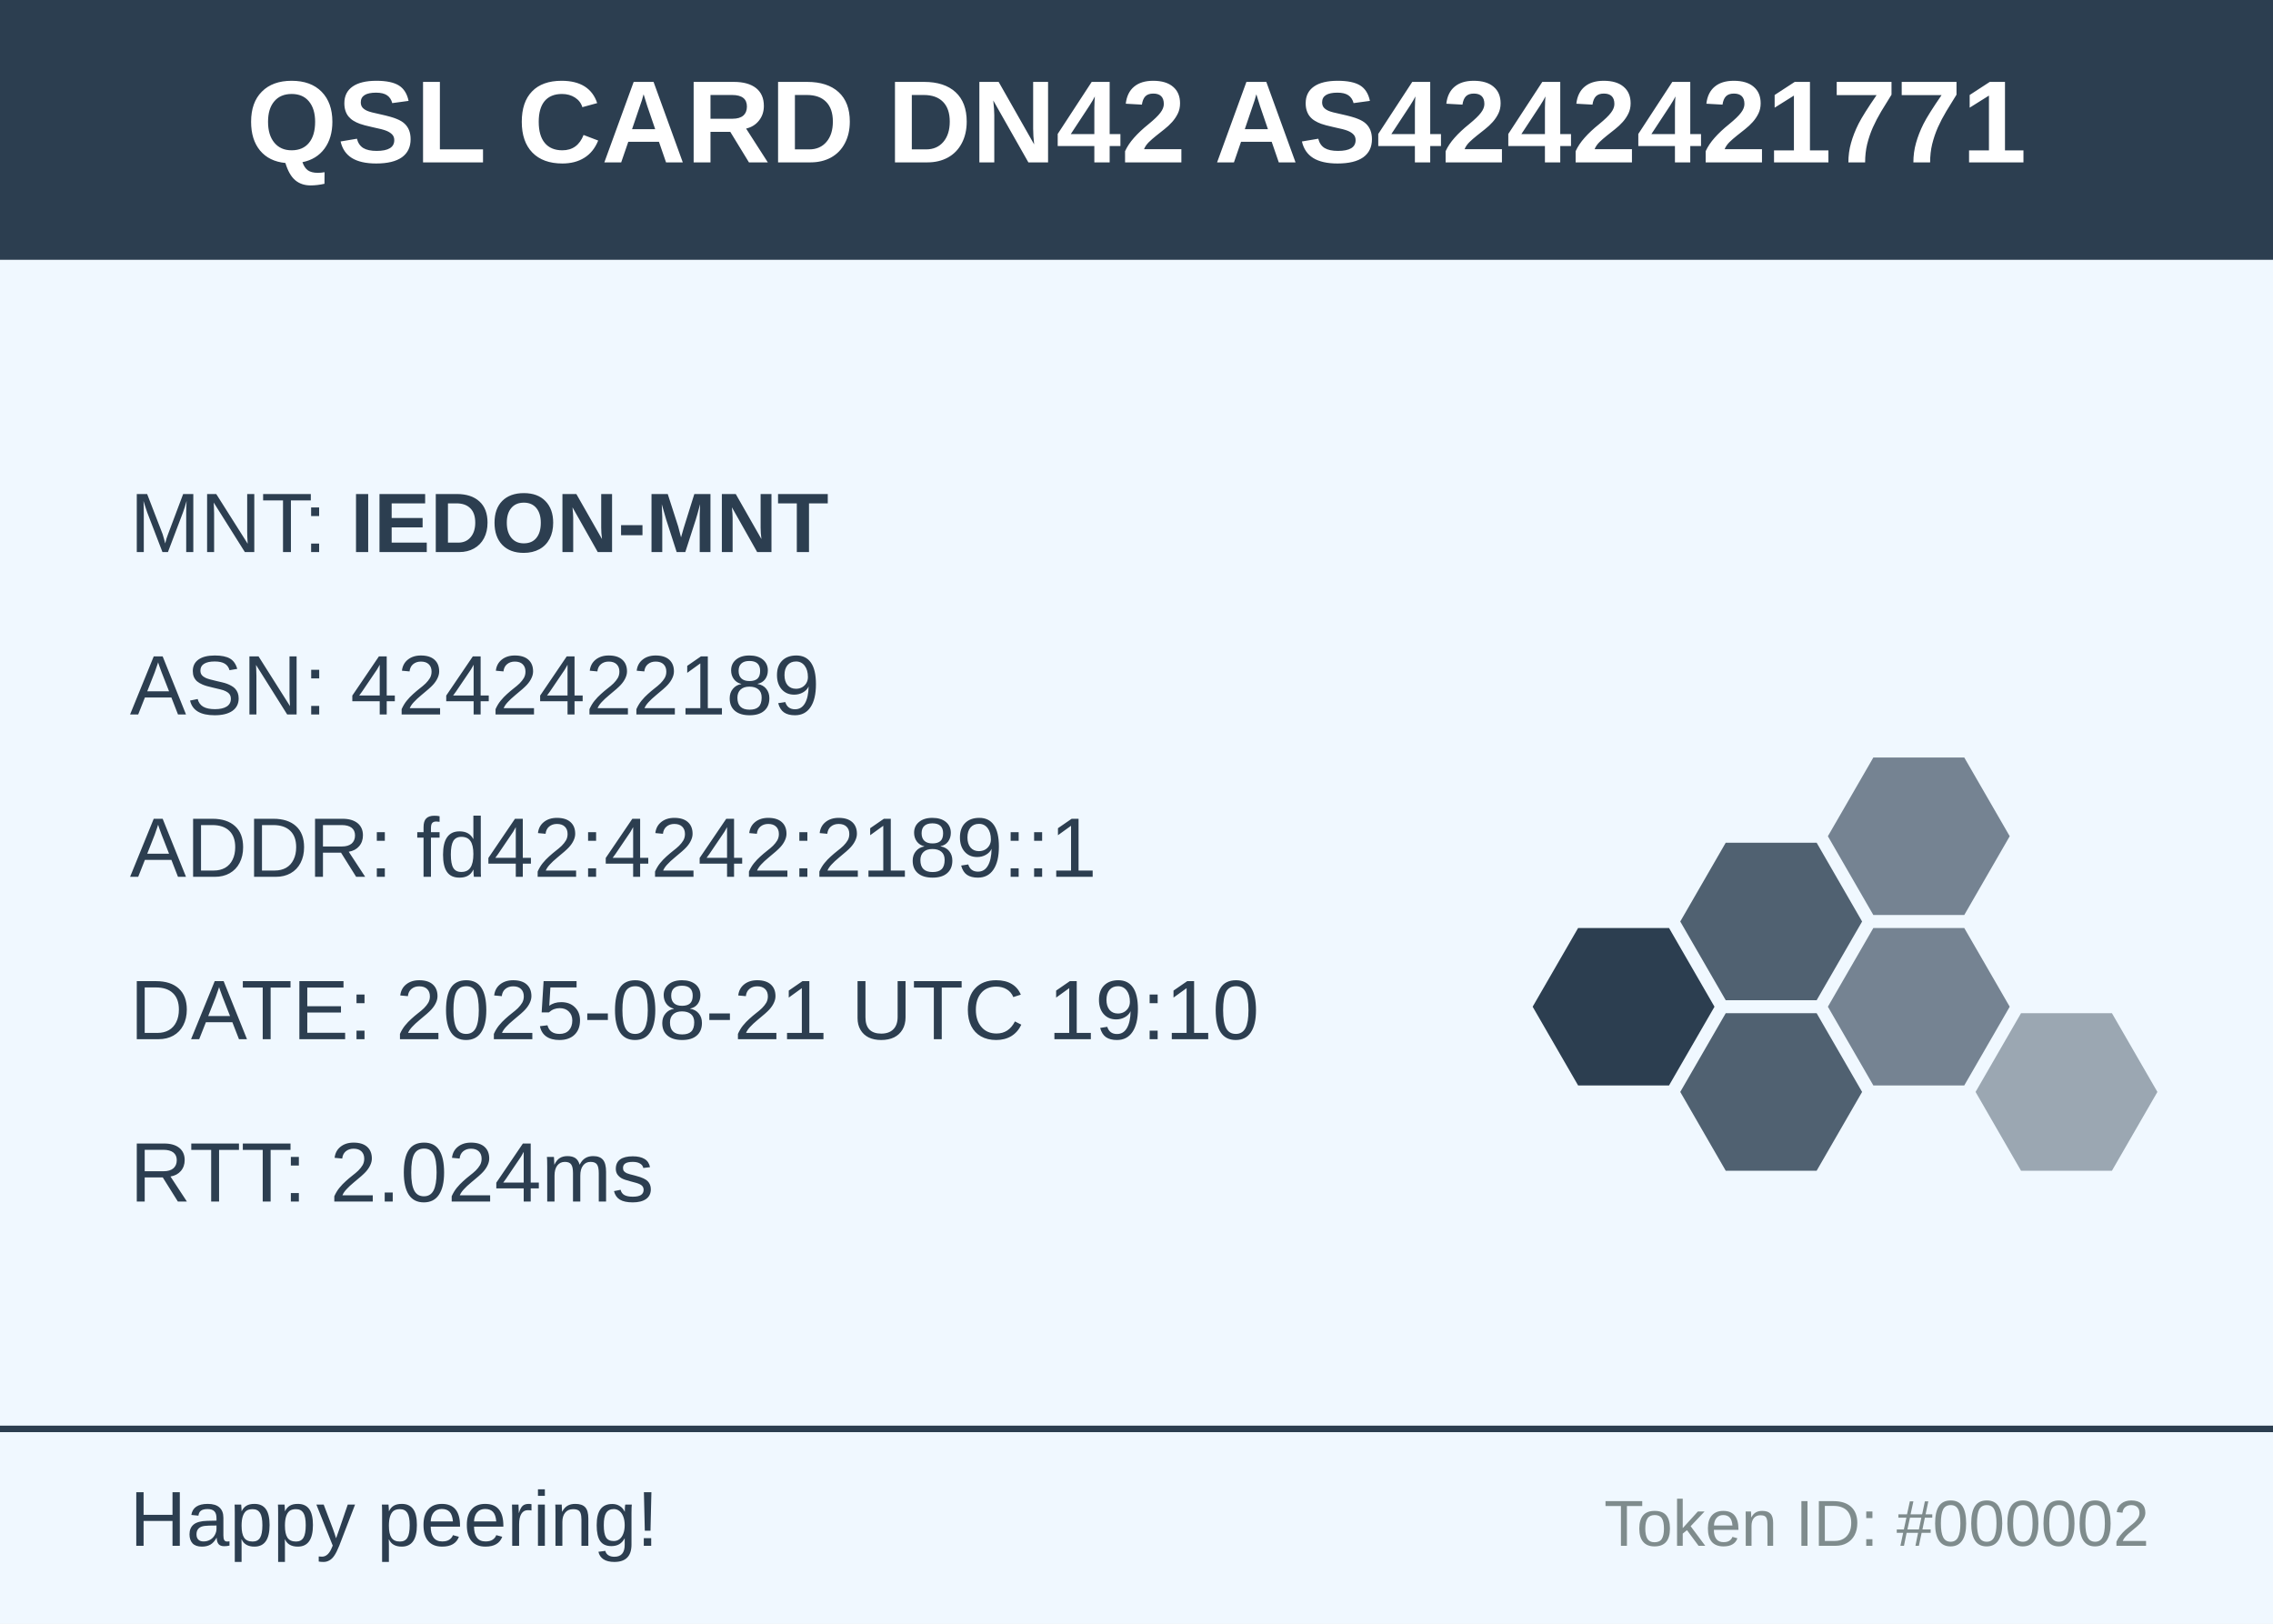
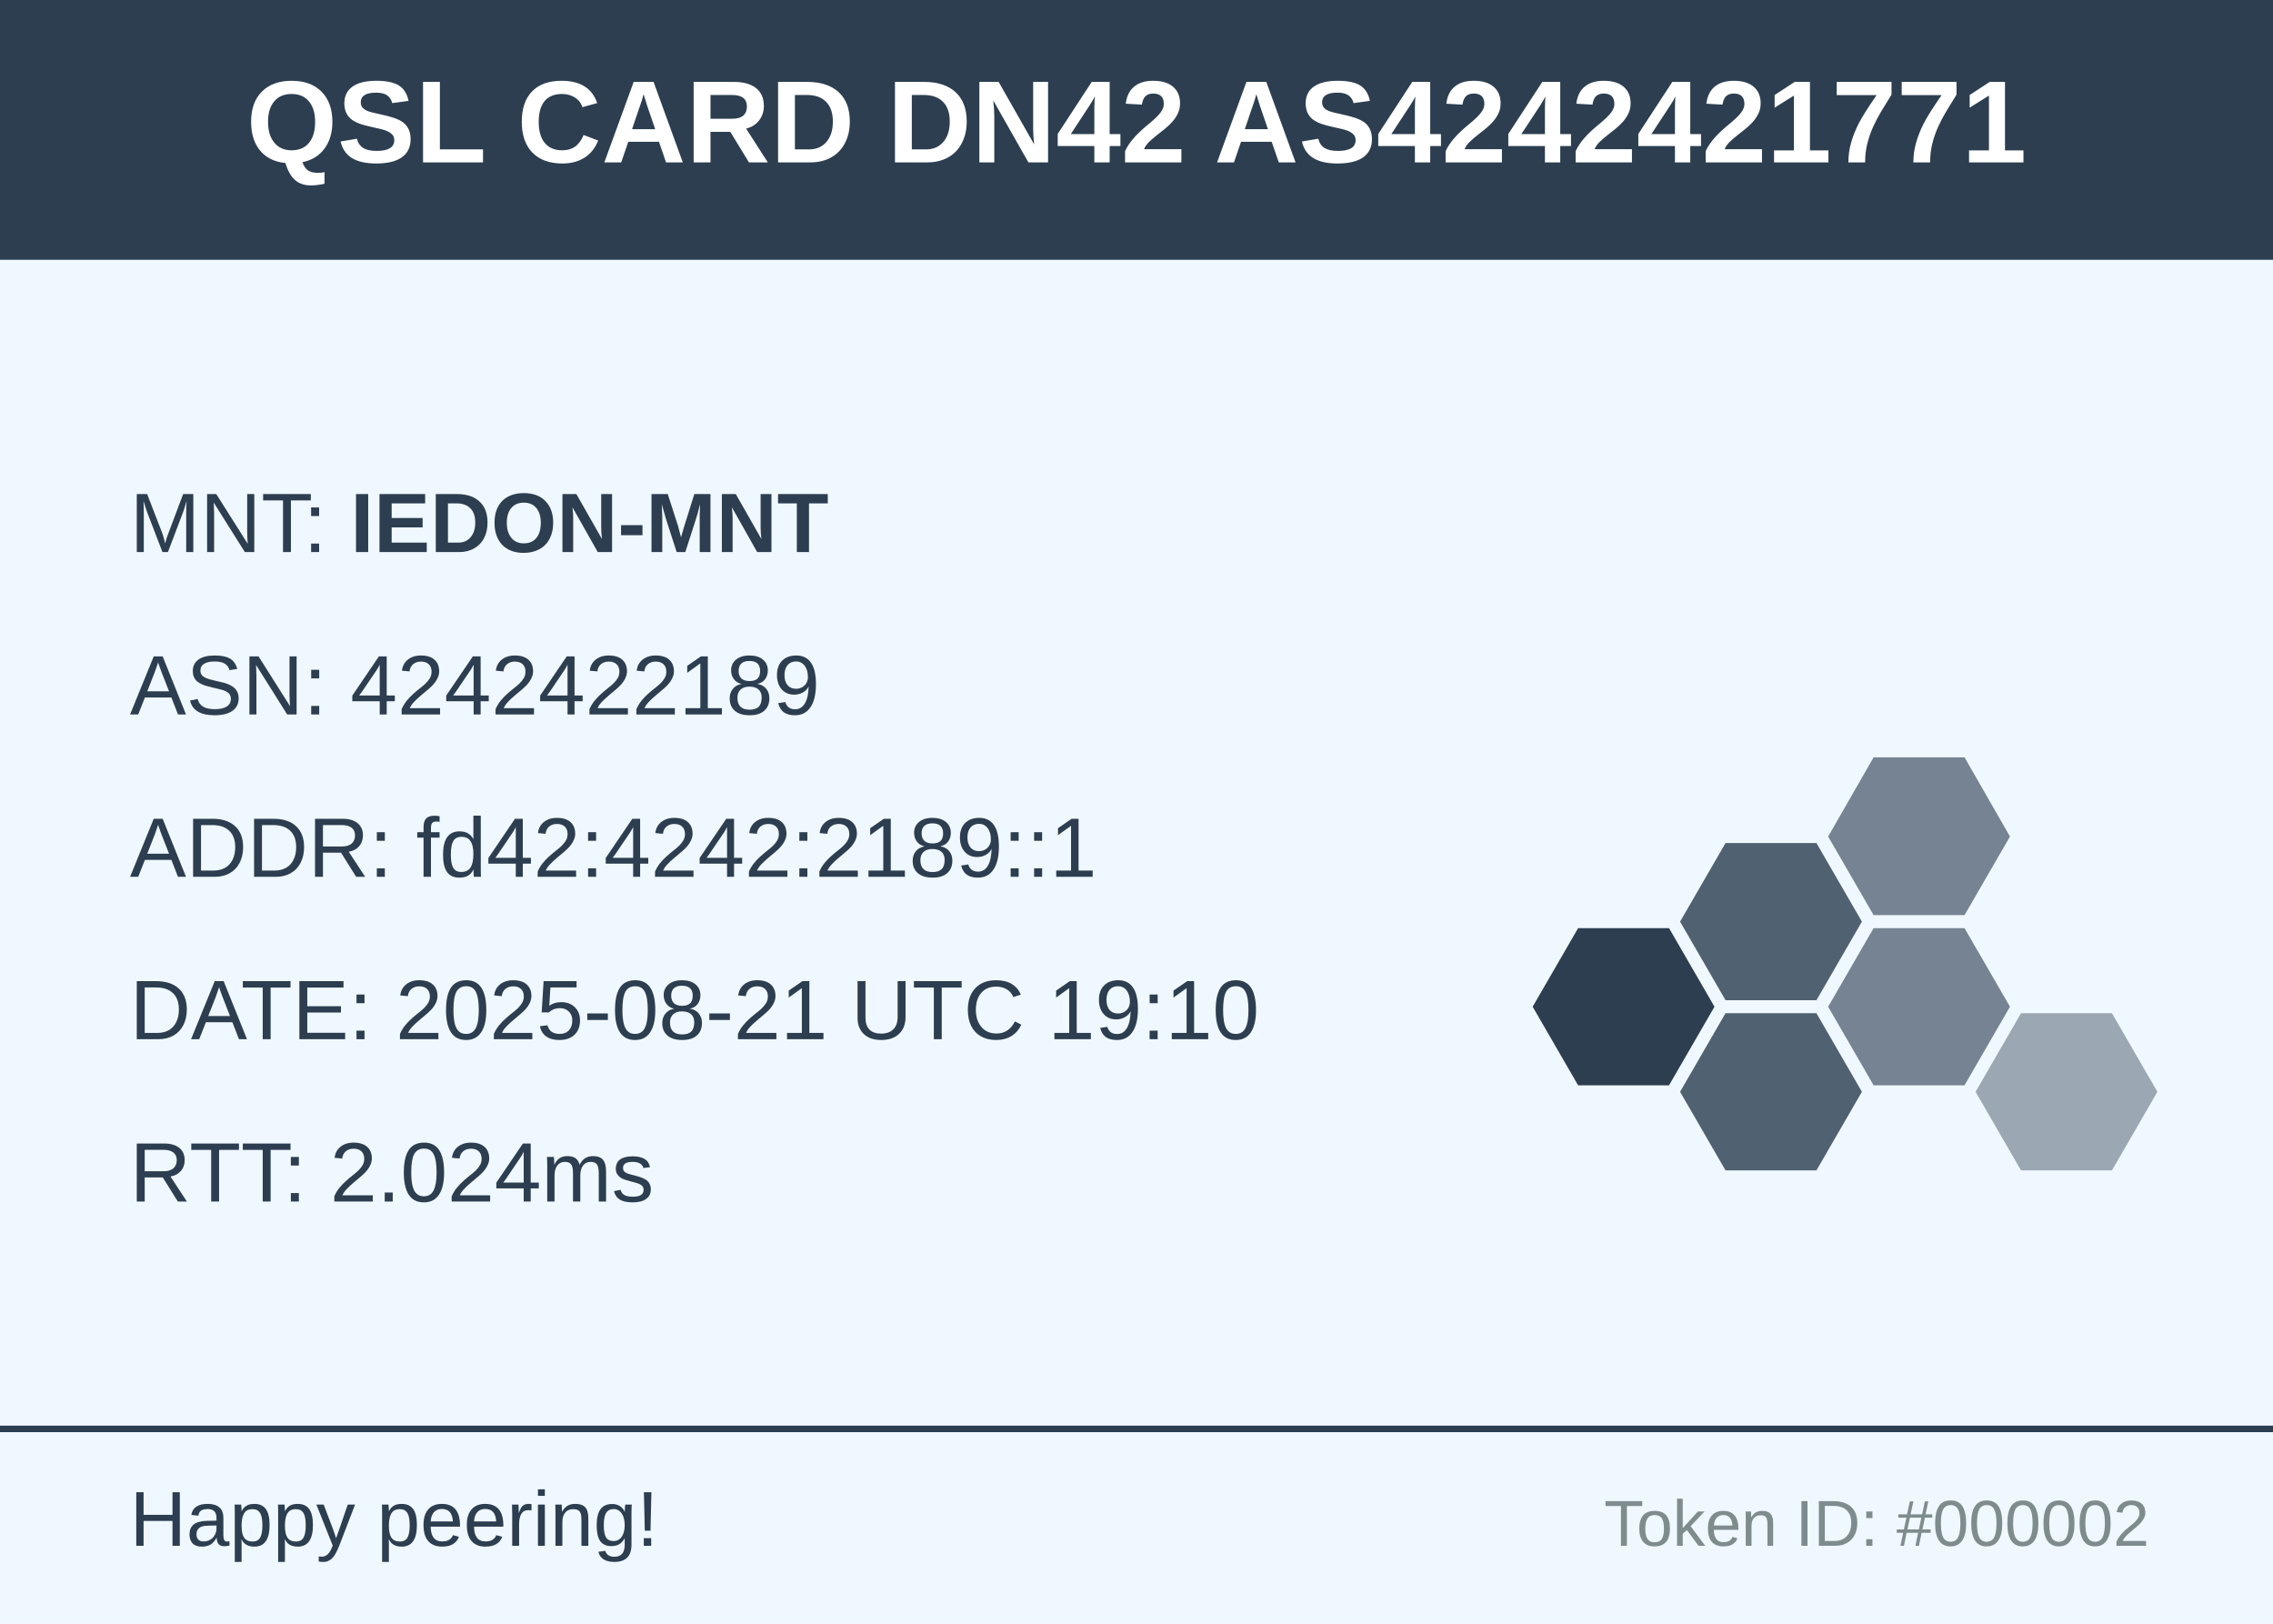
<svg xmlns="http://www.w3.org/2000/svg" width="350" height="250" style="border-radius: 14px;">
  <rect width="100%" height="100%" fill="#f0f8ff" />
+   <style>
+ text { font-family: Arial, sans-serif; font-size: 13px; }
+ text.title { font-size: 18px; }
+ text.small { font-size: 12px; }
+ text.smaller { font-size: 10px; }
+ polygon { stroke: none; }
+ </style>
  <rect x="0" y="0" width="350" height="40" fill="#2c3e50" />
-   <text x="175" y="25" font-family="Arial, sans-serif" font-size="18" font-weight="bold" fill="white" text-anchor="middle">QSL CARD DN42 AS4242421771 </text>
-   <text x="20" y="85" font-family="Arial, sans-serif" font-size="13" fill="#2c3e50">MNT: <tspan font-weight="bold">IEDON-MNT</tspan>
+   <text x="175" y="25" class="title" font-weight="bold" fill="white" text-anchor="middle">QSL CARD DN42 AS4242421771</text>
+   <text x="20" y="85" fill="#2c3e50">MNT: <tspan font-weight="bold">IEDON-MNT</tspan>
  </text>
-   <text x="20" y="110" font-family="Arial, sans-serif" font-size="13" fill="#2c3e50">ASN: 4242422189</text>
-   <text x="20" y="135" font-family="Arial, sans-serif" font-size="13" fill="#2c3e50">ADDR: fd42:4242:2189::1</text>
-   <text x="20" y="160" font-family="Arial, sans-serif" font-size="13" fill="#2c3e50">DATE: 2025-08-21 UTC 19:10</text>
-   <text x="20" y="185" font-family="Arial, sans-serif" font-size="13" fill="#2c3e50">RTT: 2.024ms</text>
+   <text x="20" y="110" fill="#2c3e50">ASN: 4242422189</text>
+   <text x="20" y="135" fill="#2c3e50">ADDR: fd42:4242:2189::1</text>
+   <text x="20" y="160" fill="#2c3e50">DATE: 2025-08-21 UTC 19:10</text>
+   <text x="20" y="185" fill="#2c3e50">RTT: 2.024ms</text>
  <line x1="0" y1="220" x2="350" y2="220" stroke="#2c3e50" stroke-width="1" />
-   <text x="20" y="238" font-family="Arial, sans-serif" font-size="12" fill="#2c3e50">Happy peering!</text>
-   <polygon points="264,155 257,167.12 243,167.12 236,155 243,142.88 257,142.88" fill="#2c3e50ff" stroke="none" />
-   <polygon points="286.73,141.88 279.73,154 265.73,154 258.73,141.88 265.73,129.75 279.73,129.75" fill="#2c3e50cf" stroke="none" />
-   <polygon points="286.73,168.12 279.73,180.25 265.73,180.25 258.73,168.12 265.73,156 279.73,156" fill="#2c3e50cf" stroke="none" />
-   <polygon points="309.46,128.75 302.46,140.88 288.46,140.88 281.46,128.75 288.46,116.63 302.46,116.63" fill="#2c3e509f" stroke="none" />
-   <polygon points="309.46,155 302.46,167.12 288.46,167.12 281.46,155 288.46,142.88 302.46,142.88" fill="#2c3e509f" stroke="none" />
-   <polygon points="332.2,168.12 325.2,180.25 311.2,180.25 304.2,168.12 311.2,156 325.2,156" fill="#2c3e506f" stroke="none" />
-   <text x="247" y="238" font-family="Arial, sans-serif" font-size="10" fill="#7f8c8d" text-anchor="start">Token ID: #000002</text>
+   <text x="20" y="238" class="small" fill="#2c3e50">Happy peering!</text>
+   <polygon points="264,155 257,167.1 243,167.1 236,155 243,142.9 257,142.9" fill="#2c3e50ff" />
+   <polygon points="286.7,141.9 279.7,154 265.7,154 258.7,141.9 265.7,129.8 279.7,129.8" fill="#2c3e50cf" />
+   <polygon points="286.7,168.1 279.7,180.2 265.7,180.2 258.7,168.1 265.7,156 279.7,156" fill="#2c3e50cf" />
+   <polygon points="309.5,128.8 302.5,140.9 288.5,140.9 281.5,128.8 288.5,116.6 302.5,116.6" fill="#2c3e509f" />
+   <polygon points="309.5,155 302.5,167.1 288.5,167.1 281.5,155 288.5,142.9 302.5,142.9" fill="#2c3e509f" />
+   <polygon points="332.2,168.1 325.2,180.2 311.2,180.2 304.2,168.1 311.2,156 325.2,156" fill="#2c3e506f" />
+   <text x="247" y="238" class="smaller" fill="#7f8c8d" text-anchor="start">Token ID: #000002</text>
</svg>
